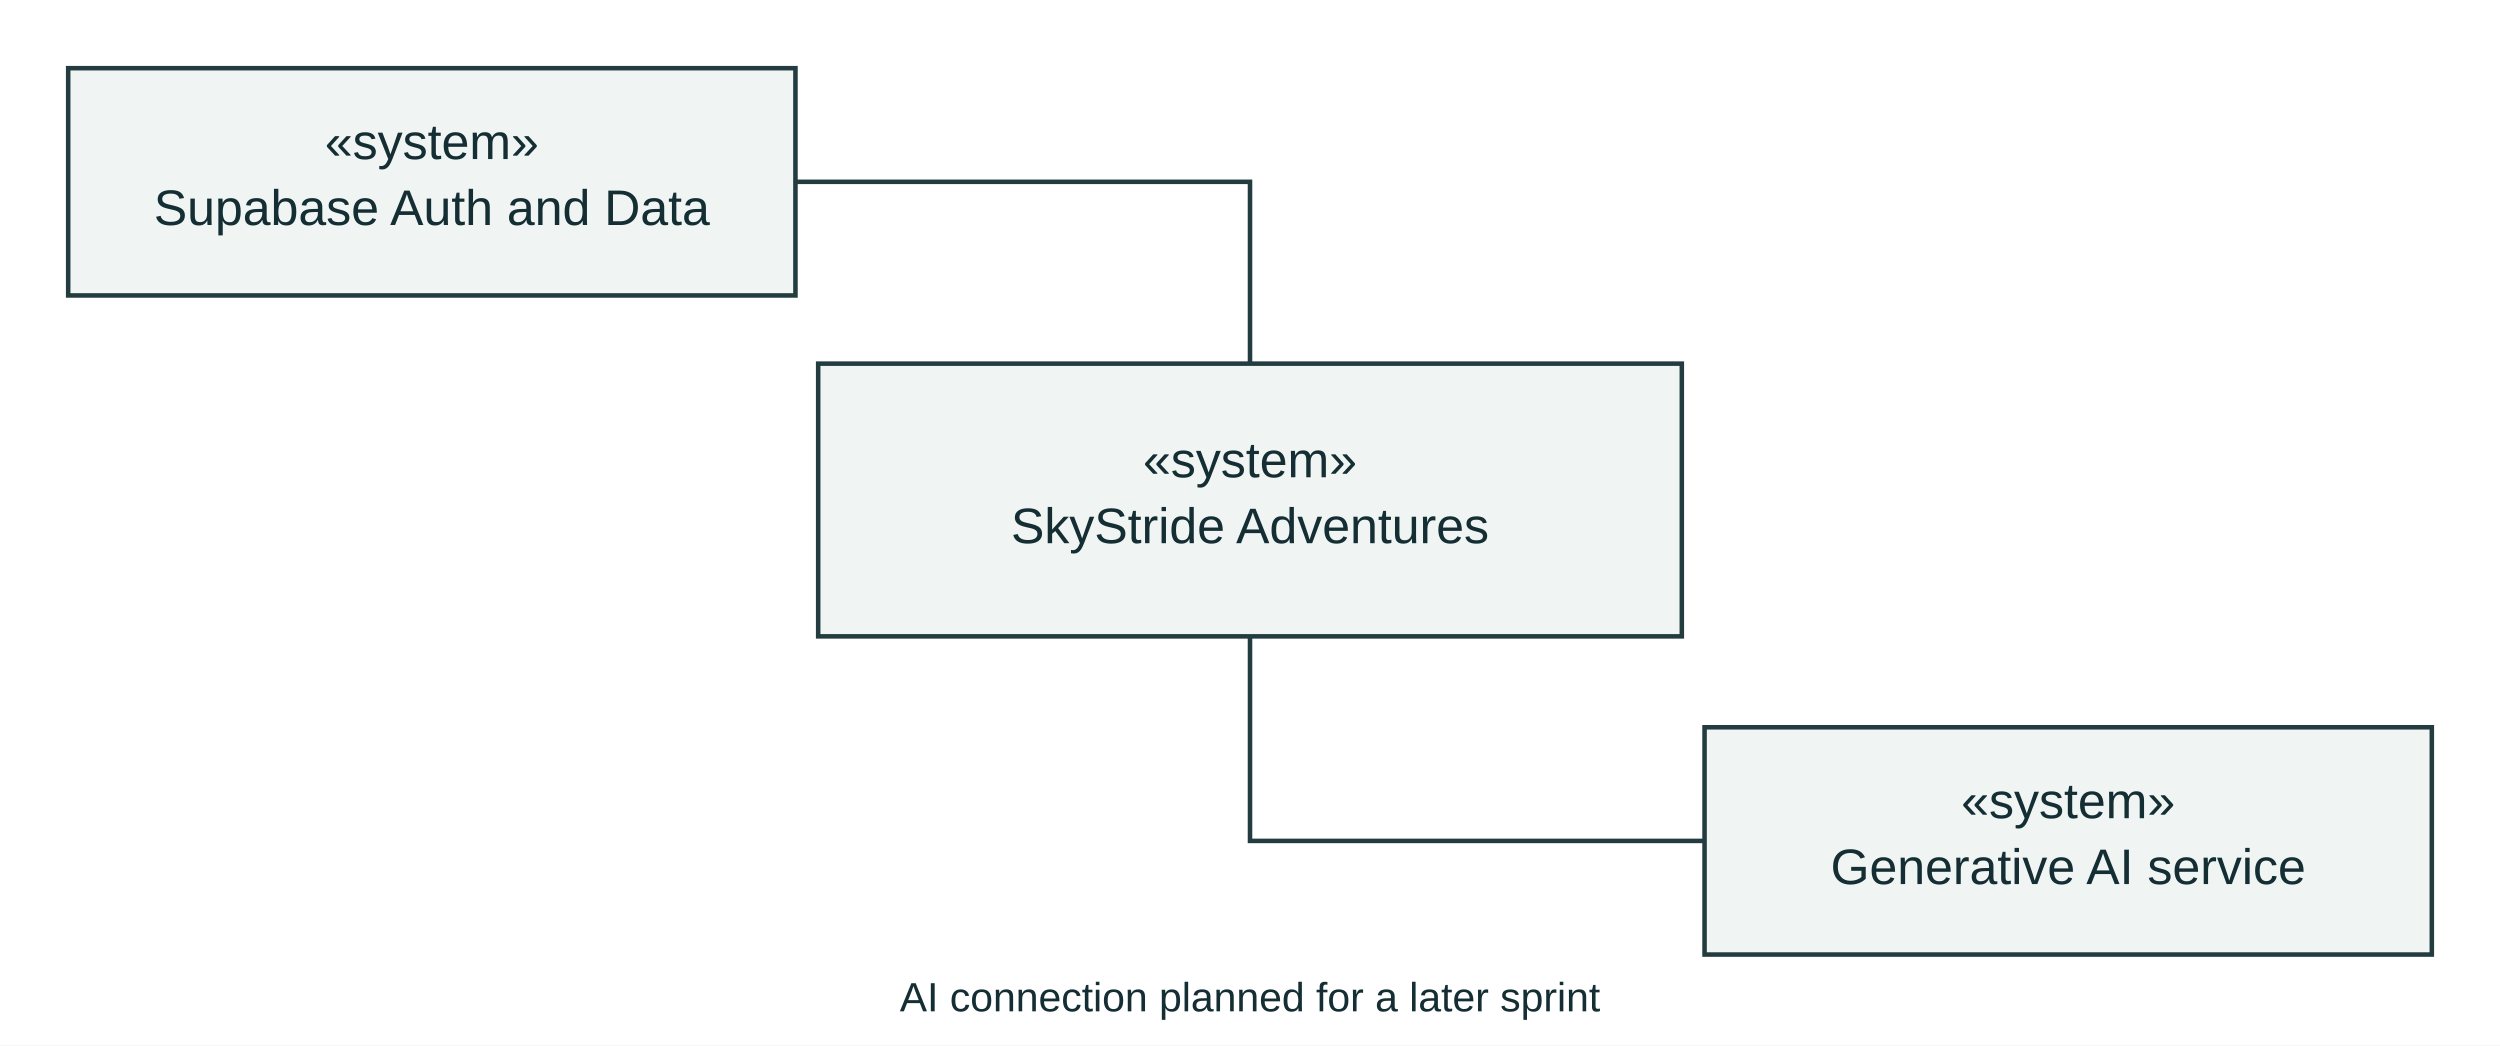
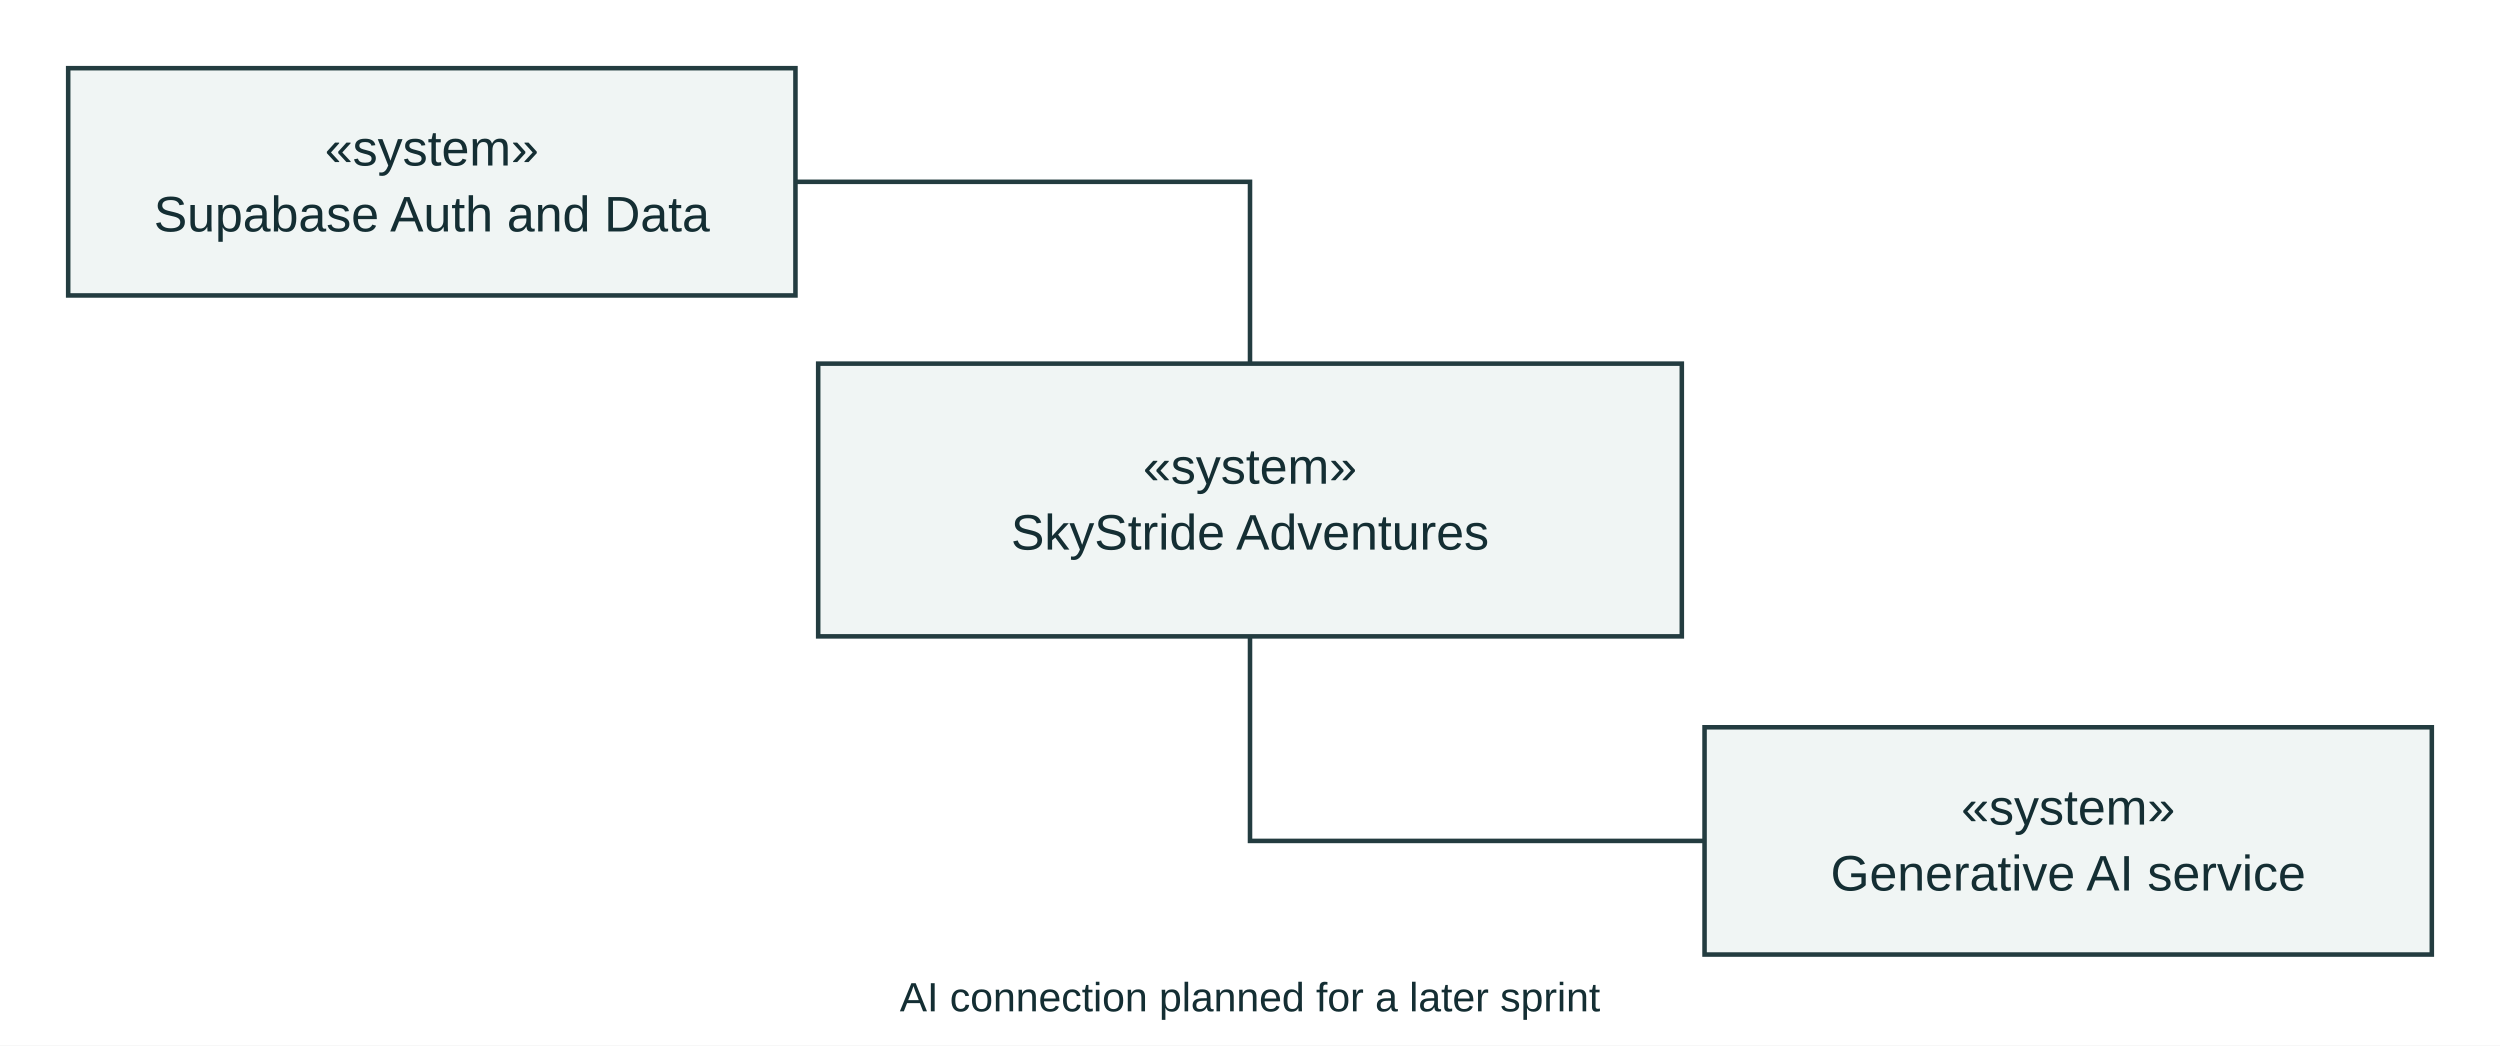
<svg xmlns="http://www.w3.org/2000/svg" width="1100" height="460" viewBox="0 0 1100 460">
  <defs>
    <marker id="arrow" markerWidth="10" markerHeight="10" refX="9" refY="5" orient="auto">
      <path d="M0 0 L10 5 L0 10" fill="none" stroke="#233c40" stroke-width="1.4" />
    </marker>
  </defs>
  <rect width="100%" height="100%" fill="white" />
  <rect x="360" y="160" width="380" height="120" fill="#f0f5f4" stroke="#233c40" stroke-width="2" />
-   <text x="550.0" y="210.0" text-anchor="middle" font-family="Arial,sans-serif" font-size="22" fill="#142e33">«system»</text>
-   <text x="550.0" y="239.0" text-anchor="middle" font-family="Arial,sans-serif" font-size="22" fill="#142e33">SkyStride Adventures</text>
+   <text x="550.0" y="212.833" text-anchor="middle" font-family="Arial,sans-serif" font-size="22" fill="#142e33">«system»</text>
+   <text x="550.0" y="241.833" text-anchor="middle" font-family="Arial,sans-serif" font-size="22" fill="#142e33">SkyStride Adventures</text>
  <rect x="30" y="30" width="320" height="100" fill="#f0f5f4" stroke="#233c40" stroke-width="2" />
-   <text x="190.0" y="70.0" text-anchor="middle" font-family="Arial,sans-serif" font-size="22" fill="#142e33">«system»</text>
-   <text x="190.0" y="99.0" text-anchor="middle" font-family="Arial,sans-serif" font-size="22" fill="#142e33">Supabase Auth and Data</text>
+   <text x="190.0" y="72.833" text-anchor="middle" font-family="Arial,sans-serif" font-size="22" fill="#142e33">«system»</text>
+   <text x="190.0" y="101.833" text-anchor="middle" font-family="Arial,sans-serif" font-size="22" fill="#142e33">Supabase Auth and Data</text>
  <rect x="750" y="320" width="320" height="100" fill="#f0f5f4" stroke="#233c40" stroke-width="2" />
-   <text x="910.0" y="360.0" text-anchor="middle" font-family="Arial,sans-serif" font-size="22" fill="#142e33">«system»</text>
-   <text x="910.0" y="389.0" text-anchor="middle" font-family="Arial,sans-serif" font-size="22" fill="#142e33">Generative AI service</text>
+   <text x="910.0" y="362.833" text-anchor="middle" font-family="Arial,sans-serif" font-size="22" fill="#142e33">«system»</text>
+   <text x="910.0" y="391.833" text-anchor="middle" font-family="Arial,sans-serif" font-size="22" fill="#142e33">Generative AI service</text>
  <path d="M350 80 L550 80 L550 160" fill="none" stroke="#233c40" stroke-width="2" />
  <path d="M550 280 L550 370 L750 370" fill="none" stroke="#233c40" stroke-width="2" />
  <text x="550" y="445" text-anchor="middle" font-family="Arial,sans-serif" font-size="18" fill="#142e33">AI connection planned for a later sprint</text>
</svg>
